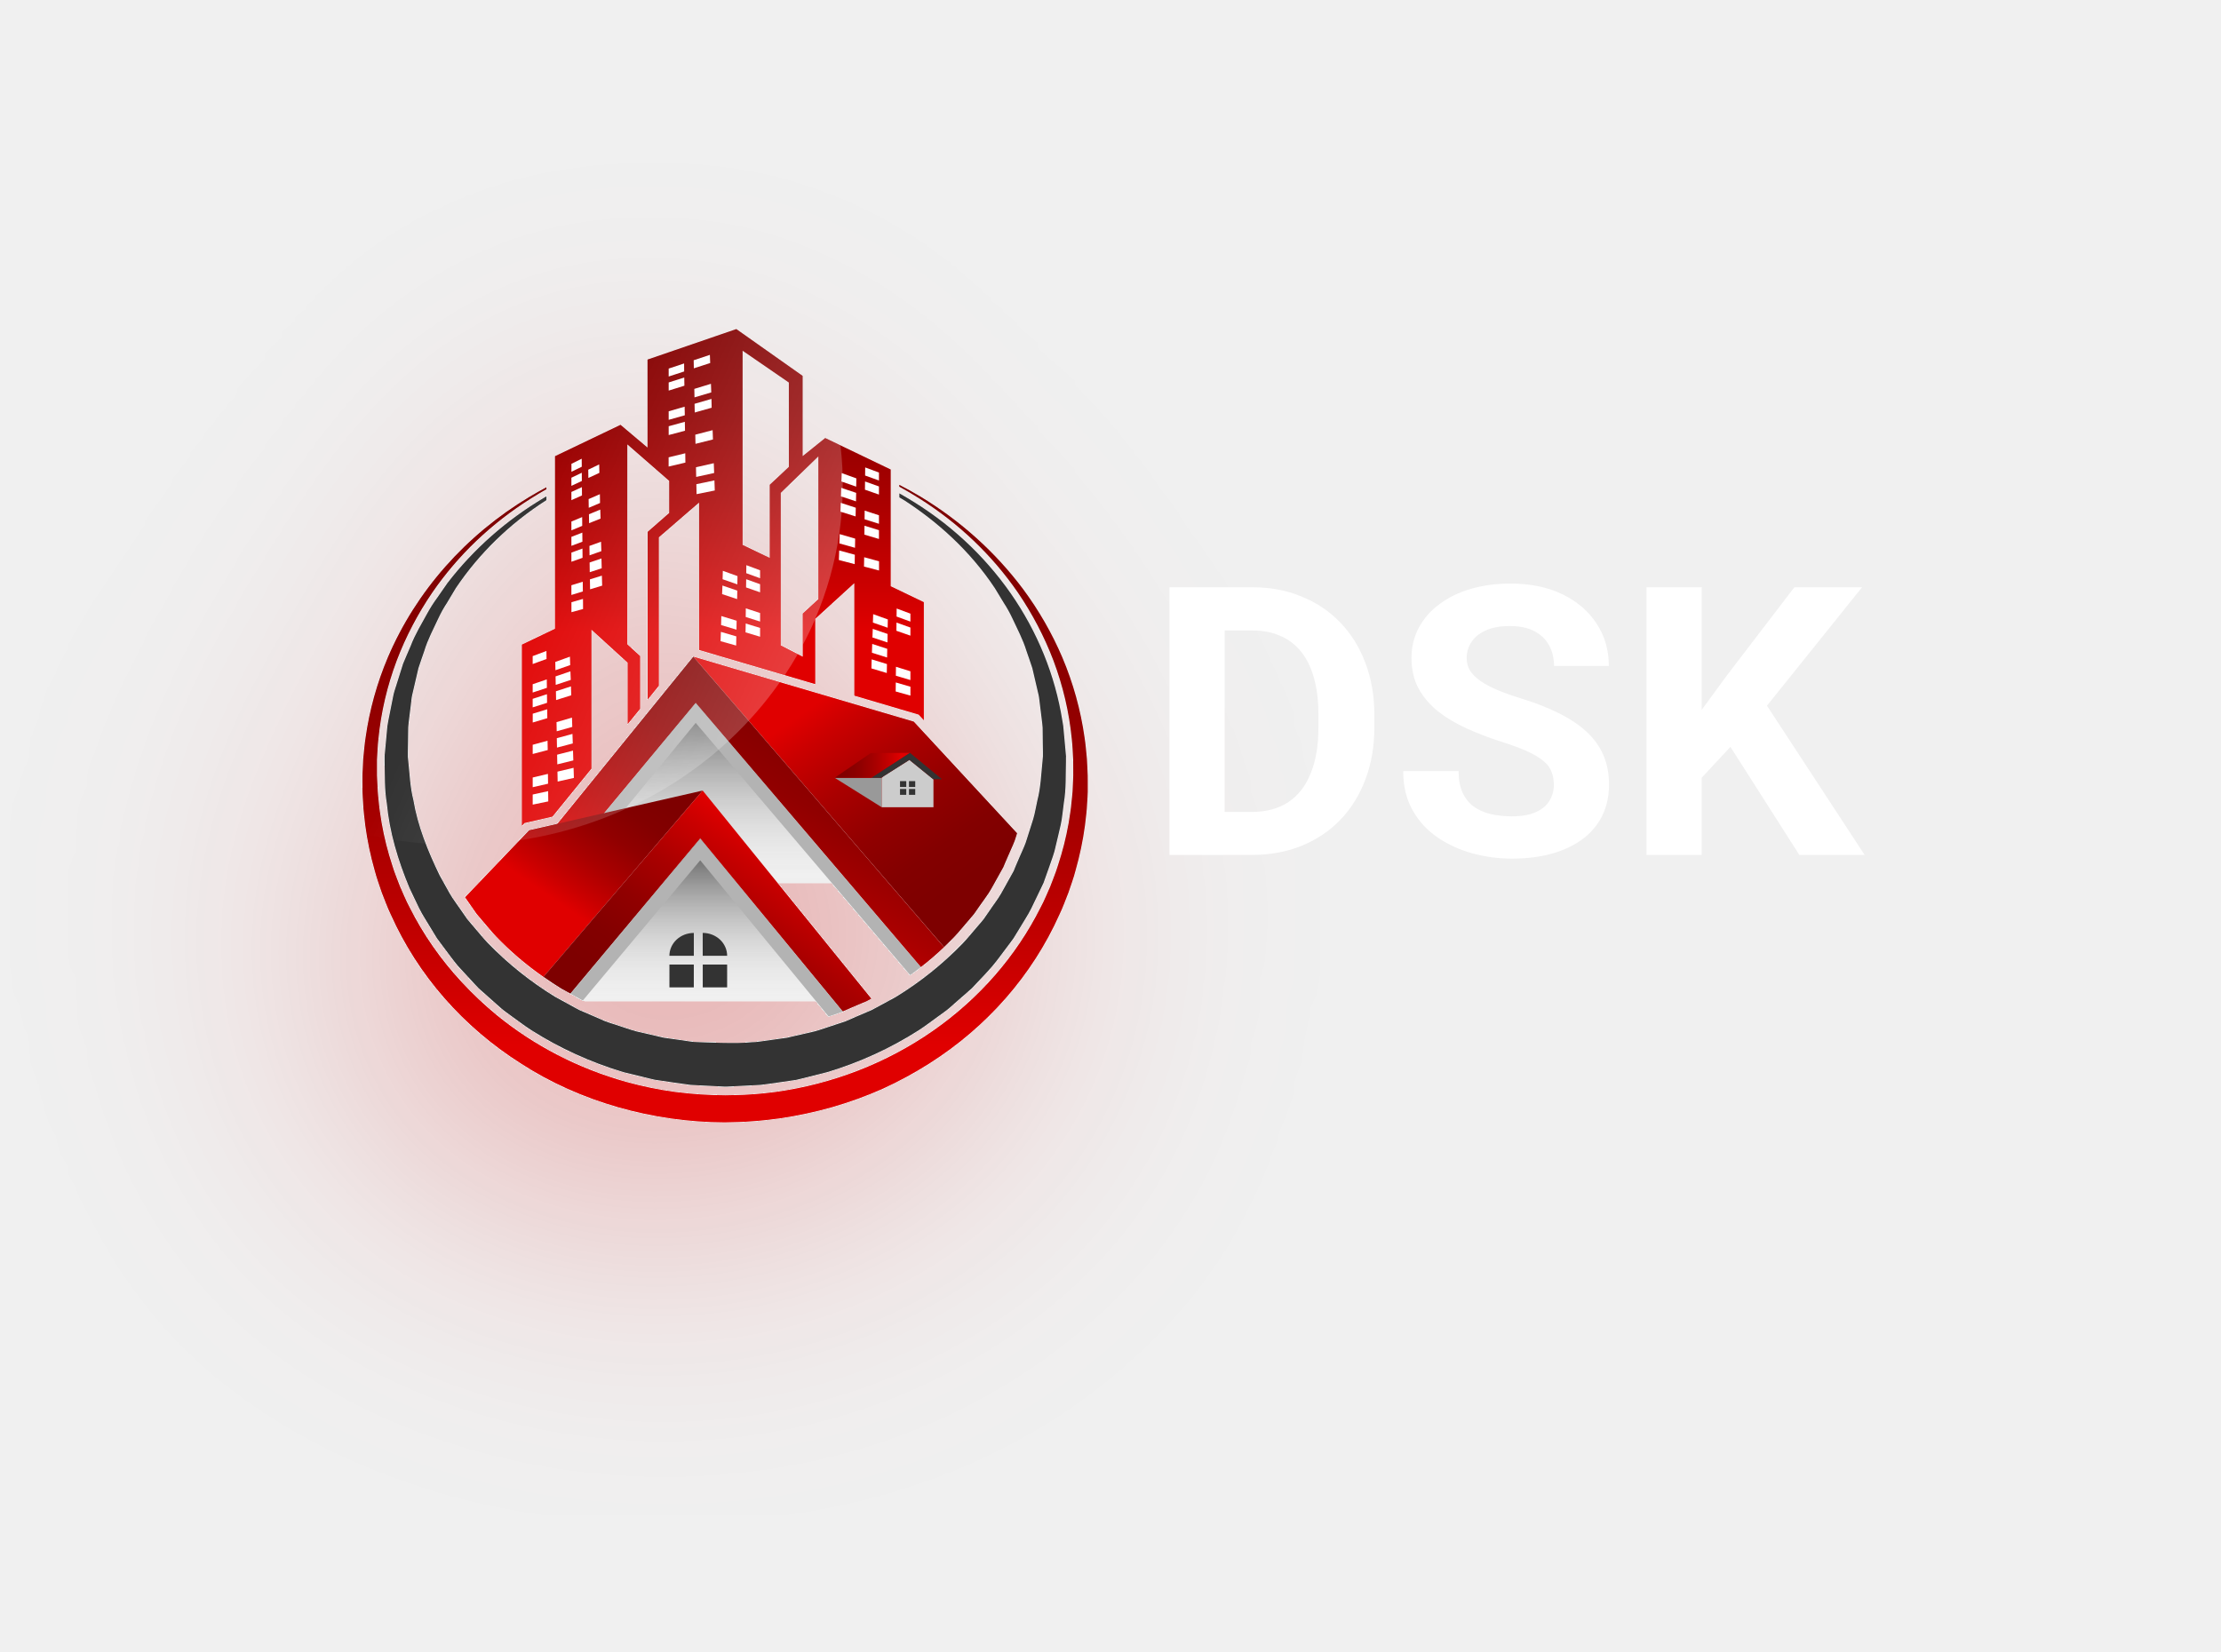
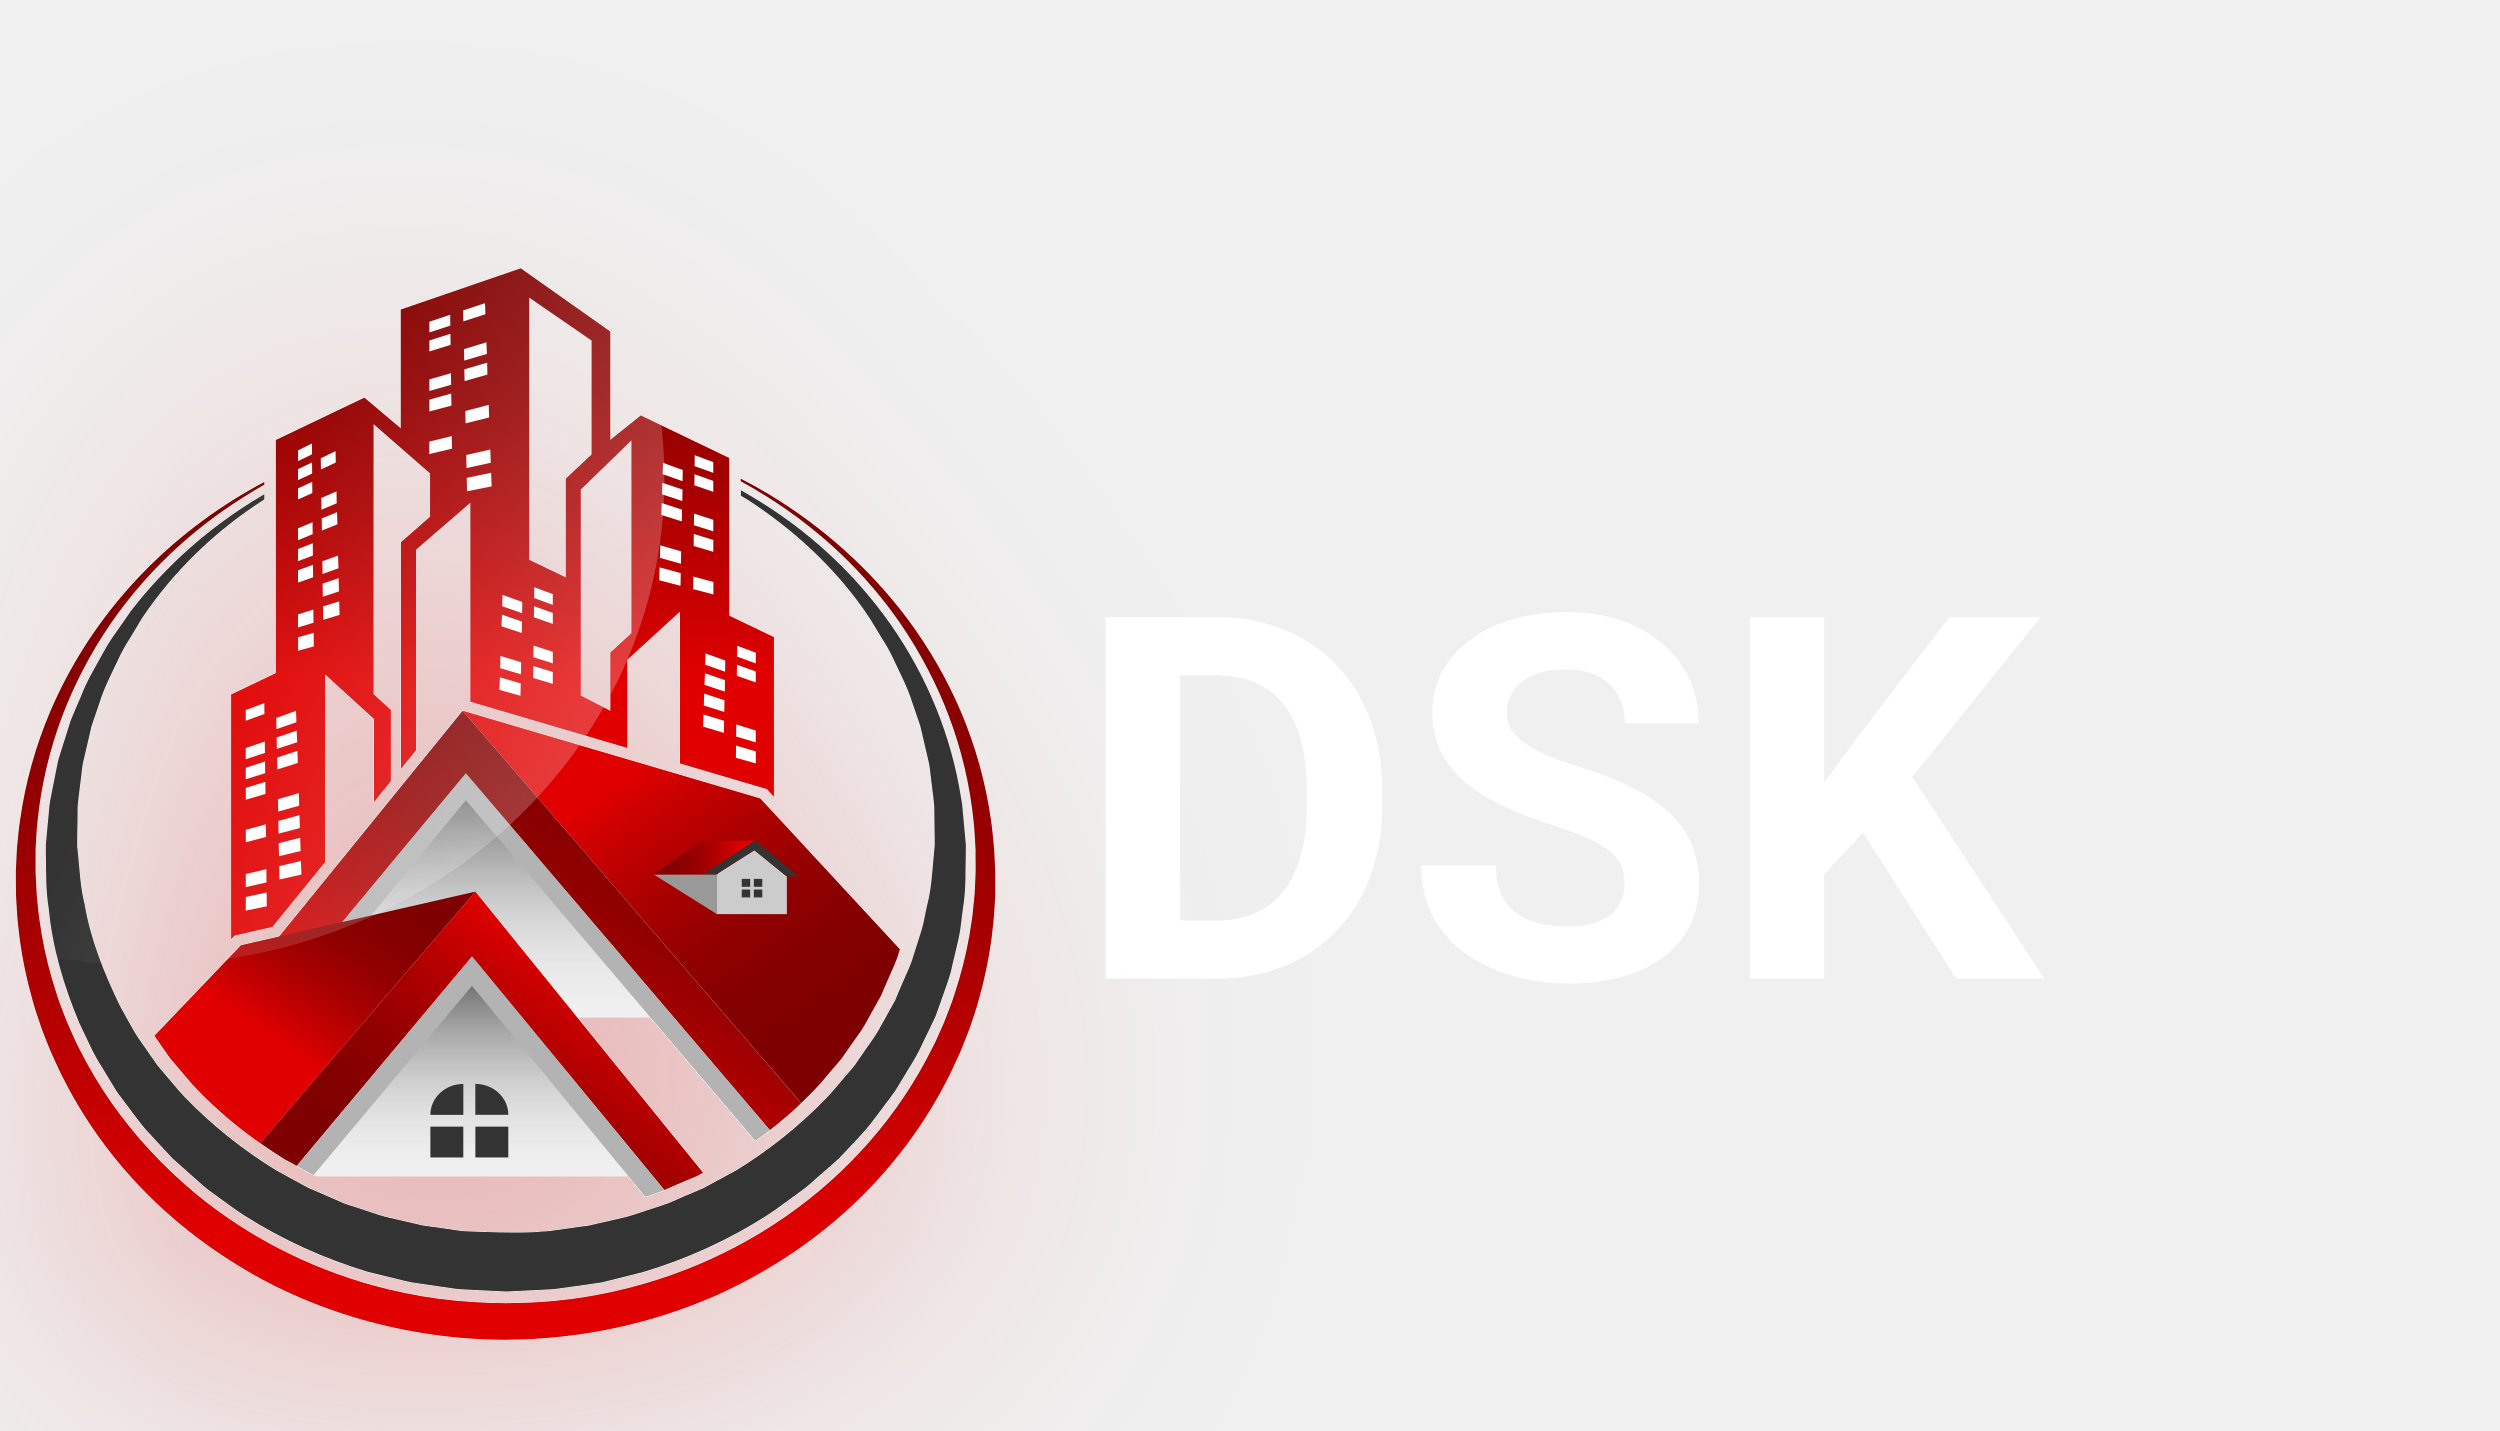
- <svg xmlns="http://www.w3.org/2000/svg" width="160" height="119" viewBox="0 0 190 119" fill="none">
+ <svg xmlns="http://www.w3.org/2000/svg" width="158.39" height="90.63" viewBox="30 0 158.39 90.63" fill="none">
  <g filter="url(#filter0_d_102_48)">
    <path d="M78.774 71.597C78.246 72.013 77.7 72.409 77.136 72.787L60.419 59.569L50.22 62.026H48.701L59.522 48.999L78.774 71.597Z" fill="url(#paint0_linear_102_48)" />
    <path d="M72.092 75.4L71.998 75.442C71.716 75.556 71.419 75.639 71.129 75.743L70.885 75.823C70.383 75.987 69.888 76.169 69.379 76.305L67.578 76.719L67.129 76.824L66.67 76.886L65.752 77.014L64.834 77.143C64.634 77.174 64.433 77.189 64.231 77.189C63.191 77.339 59.962 77.189 59.962 77.189L59.65 77.174C59.489 77.173 59.327 77.159 59.168 77.133L58.285 77.005L57.401 76.88L56.961 76.821L56.512 76.714L54.712 76.299C54.118 76.148 53.546 75.921 52.961 75.737C52.673 75.638 52.376 75.555 52.093 75.436L51.257 75.068L50.427 74.711L50.008 74.532C49.958 74.508 49.908 74.481 49.86 74.455C49.776 74.41 49.691 74.362 49.607 74.318L48.803 73.876L59.908 60.601L72.092 75.4Z" fill="url(#paint1_linear_102_48)" />
    <path d="M87.013 60.142L86.946 60.355C86.806 60.889 86.544 61.387 86.329 61.901L85.996 62.664L85.835 63.05L85.629 63.42C85.354 63.912 85.081 64.406 84.803 64.903C84.525 65.4 84.16 65.847 83.838 66.323L83.346 67.031C83.166 67.257 82.972 67.472 82.785 67.695C82.399 68.13 82.047 68.591 81.639 69.01C81.353 69.311 81.06 69.599 80.758 69.885L59.311 45.031L78.171 50.588L87.013 60.142Z" fill="url(#paint2_linear_102_48)" />
    <path d="M80.758 69.892C80.128 70.495 79.466 71.064 78.774 71.599L59.516 48.999L48.694 62.026H45.493L59.311 45.031L80.758 69.892Z" fill="url(#paint3_linear_102_48)" />
    <path d="M78.774 71.597C78.475 71.832 78.17 72.061 77.861 72.282L59.515 50.7L50.213 62.026H48.694L59.515 48.999L78.774 71.597Z" fill="#B3B3B3" />
    <path d="M71.403 55.398H75.425V57.917L71.403 55.398Z" fill="#999999" />
    <path d="M79.854 55.523V57.916H75.425V55.398L75.591 55.262L77.796 53.866L79.838 55.523H79.854Z" fill="#CCCCCC" />
    <path d="M77.528 55.684H76.994V56.184H77.528V55.684Z" fill="#333333" />
    <path d="M78.295 55.684H77.761V56.184H78.295V55.684Z" fill="#333333" />
    <path d="M77.528 56.357H76.994V56.857H77.528V56.357Z" fill="#333333" />
    <path d="M78.295 56.357H77.761V56.857H78.295V56.357Z" fill="#333333" />
    <path d="M71.401 55.398H74.549L77.845 53.265L74.493 53.281L71.401 55.398Z" fill="url(#paint4_linear_102_48)" />
    <path d="M74.549 55.398H75.375L75.591 55.262L77.796 53.866L79.838 55.521H80.583L77.845 53.265L74.549 55.398Z" fill="#333333" />
    <path d="M60.112 56.49L46.493 72.436C45.035 71.422 43.688 70.275 42.474 69.01C42.064 68.591 41.712 68.13 41.326 67.695C41.14 67.474 40.947 67.256 40.765 67.033L40.273 66.325C40.112 66.087 39.952 65.855 39.783 65.622L45.267 59.884L60.112 56.49Z" fill="url(#paint5_linear_102_48)" />
    <path d="M74.544 74.299L74.496 74.324C74.362 74.395 74.232 74.475 74.097 74.538L73.676 74.711L72.835 75.07L72.092 75.395L59.901 60.592L48.797 73.867L48.016 73.439C47.498 73.117 46.99 72.781 46.493 72.431L60.112 56.49L74.544 74.299Z" fill="url(#paint6_linear_102_48)" />
    <path d="M72.092 75.4L71.998 75.442C71.716 75.556 71.419 75.639 71.129 75.743L70.885 75.823L59.901 62.459L49.86 74.455C49.776 74.41 49.691 74.362 49.607 74.318L48.803 73.876L59.908 60.601L72.092 75.4Z" fill="#B3B3B3" />
    <path d="M59.355 68.674V70.632H57.265C57.265 70.113 57.485 69.615 57.877 69.248C58.269 68.88 58.8 68.674 59.355 68.674V68.674Z" fill="#333333" />
    <path d="M62.205 70.629H60.115V68.671C60.669 68.671 61.201 68.877 61.593 69.244C61.985 69.612 62.205 70.109 62.205 70.629V70.629Z" fill="#333333" />
    <path d="M59.353 71.379H57.268V73.332H59.353V71.379Z" fill="#333333" />
    <path d="M62.204 71.379H60.118V73.332H62.204V71.379Z" fill="#333333" />
    <path d="M91.19 53.666V53.719V53.826V54.04C91.156 55.19 91.216 56.309 91.007 57.565C90.918 58.167 90.878 58.81 90.745 59.413C90.611 60.015 90.46 60.617 90.317 61.229C90.201 61.845 89.954 62.434 89.754 63.036L89.433 63.94L89.272 64.391L89.065 64.826L88.222 66.579C87.933 67.162 87.558 67.707 87.225 68.278L86.708 69.126C86.516 69.398 86.311 69.662 86.111 69.931C85.701 70.462 85.32 71.019 84.878 71.532C84.436 72.046 83.959 72.538 83.488 73.038C83.369 73.162 83.256 73.291 83.134 73.412L82.745 73.757L81.962 74.439L81.179 75.129C80.914 75.356 80.618 75.547 80.337 75.759C79.766 76.166 79.211 76.603 78.615 76.988C76.199 78.534 73.558 79.746 70.772 80.584L68.637 81.121L68.102 81.25L67.555 81.33L66.461 81.488L65.366 81.638C65.001 81.7 64.631 81.69 64.263 81.718L63.157 81.774L62.602 81.801L62.187 81.821H62.118C62.062 81.825 62.006 81.825 61.95 81.821L59.879 81.718L59.361 81.691C59.181 81.688 59.002 81.672 58.824 81.645L57.699 81.485L56.573 81.319L56.009 81.235L55.472 81.109L53.323 80.584C50.536 79.746 47.891 78.54 45.468 77.003C44.869 76.621 44.313 76.186 43.739 75.779C43.459 75.565 43.165 75.372 42.9 75.145L42.119 74.452L41.342 73.76L40.955 73.416C40.833 73.294 40.72 73.165 40.601 73.041L39.21 71.535C38.768 71.022 38.386 70.465 37.977 69.935C37.778 69.665 37.572 69.4 37.379 69.129L36.862 68.279C36.53 67.709 36.154 67.164 35.866 66.579C35.579 65.995 35.307 65.406 35.029 64.823C34.038 62.455 33.318 60.023 33.092 57.595C32.884 56.39 32.931 55.186 32.903 54.003V53.784V53.618C32.903 53.61 32.903 53.514 32.903 53.514L32.942 53.092C32.968 52.809 32.994 52.527 33.021 52.246L33.098 51.407C33.115 51.123 33.152 50.84 33.209 50.561L33.548 48.856C33.611 48.576 33.649 48.29 33.731 48.02C33.813 47.751 33.9 47.484 33.984 47.218C34.151 46.687 34.317 46.159 34.482 45.635C34.688 45.126 34.915 44.628 35.125 44.129C35.506 43.119 36.074 42.205 36.572 41.289C36.822 40.836 37.102 40.399 37.411 39.98C37.704 39.559 37.994 39.141 38.281 38.727C40.514 35.825 43.319 33.348 46.545 31.431L46.746 31.312V31.642L46.71 31.665C43.615 33.645 40.989 36.2 38.993 39.172L38.233 40.44C37.959 40.859 37.716 41.295 37.506 41.745C37.085 42.656 36.598 43.552 36.299 44.546C36.138 45.034 35.953 45.521 35.796 46.018C35.678 46.52 35.559 47.031 35.44 47.551C35.381 47.808 35.321 48.064 35.26 48.325C35.199 48.585 35.191 48.844 35.153 49.105C35.088 49.623 35.024 50.147 34.96 50.674C34.925 50.946 34.911 51.22 34.916 51.495C34.916 51.775 34.916 52.056 34.905 52.338L34.891 53.186V53.613L34.928 53.978C35.048 55.076 35.08 56.19 35.362 57.291C35.73 59.511 36.599 61.666 37.612 63.756C37.897 64.265 38.183 64.777 38.469 65.293C38.76 65.804 39.136 66.272 39.464 66.766L39.974 67.499C40.162 67.731 40.363 67.951 40.558 68.188C40.955 68.639 41.321 69.115 41.744 69.55C43.447 71.305 45.38 72.85 47.498 74.148C48.046 74.449 48.598 74.751 49.149 75.052C49.287 75.126 49.421 75.202 49.562 75.275L49.998 75.46L50.868 75.836L51.737 76.217C52.03 76.336 52.337 76.421 52.638 76.518C53.244 76.71 53.837 76.937 54.453 77.101L56.319 77.532L56.784 77.642L57.244 77.705L58.158 77.832L59.073 77.967C59.236 77.994 59.4 78.008 59.565 78.009L59.887 78.023C59.887 78.023 63.234 78.173 64.311 78.023C64.52 78.022 64.729 78.007 64.935 77.976L65.888 77.842L66.84 77.71L67.322 77.645L67.787 77.535L69.655 77.106C70.269 76.942 70.864 76.714 71.47 76.523C71.769 76.419 72.078 76.335 72.371 76.222L73.239 75.841L74.11 75.47L74.546 75.284C74.689 75.216 74.824 75.133 74.962 75.062L76.616 74.166C78.737 72.868 80.67 71.319 82.367 69.558C82.79 69.124 83.156 68.647 83.555 68.195C83.75 67.966 83.951 67.743 84.139 67.507L84.648 66.774C84.97 66.28 85.353 65.81 85.644 65.299C85.934 64.789 86.216 64.272 86.5 63.762L86.714 63.378L86.881 62.965L87.225 62.167C87.449 61.634 87.721 61.113 87.868 60.563C88.042 60.018 88.215 59.474 88.386 58.932C88.547 58.392 88.623 57.851 88.748 57.312C89.026 56.267 89.07 55.065 89.185 53.939L89.219 53.561V53.15C89.219 52.876 89.211 52.603 89.206 52.33L89.197 51.52C89.204 51.249 89.19 50.979 89.155 50.71C89.088 50.174 89.023 49.641 88.959 49.112C88.92 48.849 88.907 48.581 88.849 48.322C88.791 48.063 88.729 47.805 88.669 47.549C88.55 47.034 88.431 46.523 88.312 46.016C88.151 45.519 87.976 45.031 87.809 44.543C87.508 43.554 87.02 42.653 86.6 41.742C86.389 41.292 86.146 40.856 85.873 40.437L85.105 39.172C82.944 35.91 80.121 33.449 77.388 31.674C77.227 31.585 77.086 31.494 76.938 31.406V31.059C77.147 31.175 77.354 31.297 77.563 31.422C81.124 33.517 84.157 36.309 86.457 39.606C88.756 42.904 90.267 46.628 90.885 50.523C90.942 50.806 90.98 51.092 90.996 51.379C91.023 51.666 91.049 51.955 91.076 52.246C91.103 52.537 91.127 52.827 91.155 53.12L91.195 53.559C91.196 53.595 91.194 53.631 91.19 53.666Z" fill="#333333" />
    <path d="M93.055 55.675C93.055 55.983 93.055 56.293 93.055 56.604C93.055 56.916 93.019 57.241 93.003 57.56C92.979 58.208 92.889 58.842 92.817 59.485C92.642 60.781 92.373 62.063 92.013 63.325C91.852 63.969 91.613 64.594 91.401 65.233C91.15 65.856 90.928 66.496 90.629 67.111C88.317 72.284 84.445 76.713 79.488 79.856C78.22 80.661 76.892 81.381 75.515 82.01C74.116 82.632 72.671 83.158 71.19 83.583C69.708 84.004 68.196 84.327 66.665 84.548C65.896 84.644 65.126 84.744 64.351 84.789C63.965 84.819 63.578 84.849 63.191 84.854L61.996 84.884C55.85 84.87 49.593 83.108 44.582 79.86C39.62 76.719 35.746 72.289 33.435 67.114C33.136 66.499 32.915 65.859 32.662 65.236C32.452 64.597 32.215 63.971 32.051 63.328C31.69 62.066 31.422 60.782 31.247 59.485C31.177 58.843 31.087 58.206 31.063 57.569C31.045 57.25 31.018 56.932 31.011 56.616C31.005 56.3 31.011 55.984 31.003 55.67V55.185L31.026 54.725L31.069 53.809C31.133 53.19 31.177 52.562 31.272 51.958C31.603 49.604 32.243 47.297 33.178 45.09C35.591 39.432 39.835 34.624 45.315 31.341C45.797 31.053 46.279 30.784 46.747 30.532V30.708C46.308 30.955 45.866 31.219 45.426 31.499C42.05 33.618 39.173 36.363 36.974 39.565C35.735 41.385 34.719 43.33 33.945 45.364C33.128 47.532 32.599 49.787 32.373 52.077C32.305 52.665 32.291 53.247 32.252 53.841C32.252 54.142 32.252 54.451 32.252 54.758V55.21L32.273 55.648C32.286 55.949 32.302 56.25 32.317 56.551C32.331 56.853 32.376 57.154 32.403 57.462C32.45 58.065 32.564 58.676 32.656 59.286C32.873 60.515 33.179 61.729 33.571 62.92C33.752 63.522 34.001 64.111 34.225 64.706C34.489 65.287 34.722 65.885 35.029 66.454C36.199 68.794 37.714 70.969 39.53 72.913C40.447 73.902 41.434 74.833 42.484 75.699C45.702 78.328 49.484 80.279 53.577 81.422C54.946 81.801 56.343 82.088 57.757 82.281C59.186 82.464 60.627 82.559 62.07 82.565L63.113 82.542C63.472 82.542 63.829 82.515 64.186 82.491C64.903 82.456 65.612 82.367 66.322 82.284C71.21 81.611 75.844 79.813 79.808 77.05C83.772 74.288 86.942 70.648 89.036 66.456C89.344 65.888 89.576 65.29 89.84 64.709C90.063 64.107 90.312 63.525 90.494 62.921C90.887 61.733 91.195 60.522 91.413 59.295C91.505 58.685 91.619 58.077 91.664 57.476C91.693 57.175 91.733 56.881 91.753 56.572C91.772 56.264 91.782 55.953 91.796 55.645C91.836 55.054 91.796 54.44 91.807 53.85C91.769 53.247 91.754 52.659 91.687 52.073C91.459 49.782 90.93 47.527 90.113 45.358C89.338 43.325 88.321 41.379 87.082 39.559C84.883 36.357 82.006 33.612 78.631 31.491C78.062 31.129 77.495 30.795 76.93 30.488V30.326C77.529 30.633 78.133 30.969 78.742 31.333C82.195 33.421 85.183 36.117 87.539 39.271C88.881 41.086 90.001 43.037 90.876 45.087C91.811 47.294 92.452 49.6 92.783 51.954C92.878 52.556 92.92 53.174 92.984 53.791C93.003 54.419 93.066 55.033 93.055 55.675Z" fill="url(#paint7_linear_102_48)" />
    <path d="M76.2 39.006V29.017L70.593 26.323L68.663 27.874V21.006L62.991 17L55.392 19.61V27.139L53.085 25.192L47.476 27.877V42.644L44.643 44V59.509L44.87 59.271L47.262 58.723L50.599 54.616V42.729L53.694 45.552V50.811L54.762 49.498V44.98L53.667 43.978V26.871L57.247 29.993V32.737L55.4 34.353V48.718L56.364 47.523V34.822L59.802 31.85V44.46L69.744 47.388V41.798L73.081 38.747V48.371L78.586 49.995L79.033 50.478V40.367L76.2 39.006ZM65.848 36.583L63.528 35.47V18.855L67.483 21.575V28.793L65.848 30.324V36.583ZM70.01 40.111L68.671 41.342V45.034L66.794 44.067V31.017L70.009 27.895L70.01 40.111Z" fill="url(#paint8_linear_102_48)" />
    <path d="M49.77 28.781L48.885 29.213V28.534L49.763 28.096L49.77 28.781ZM49.77 29.297L48.881 29.722V30.418L49.776 29.999L49.77 29.297ZM51.258 28.584L50.323 29.035L50.334 29.743L51.275 29.303L51.258 28.584ZM49.781 30.529L48.881 30.94V31.642L49.787 31.238L49.781 30.529ZM51.319 31.131L50.355 31.55L50.366 32.294L51.331 31.884L51.319 31.131ZM49.803 33.089L48.881 33.472V34.225L49.808 33.841L49.803 33.089ZM51.352 32.449L50.384 32.847L50.395 33.612L51.376 33.219L51.352 32.449ZM49.816 34.419L48.881 34.783V35.551L49.823 35.197L49.816 34.419ZM49.828 35.783L48.881 36.13V36.913L49.836 36.575L49.828 35.783ZM51.417 35.199L50.424 35.557L50.435 36.362L51.443 36.006L51.417 35.199ZM51.453 36.631L50.44 36.977L50.451 37.806L51.474 37.47L51.453 36.631ZM49.853 38.622L48.881 38.923V39.754L49.861 39.453L49.853 38.622ZM51.488 38.102L50.466 38.419L50.479 39.27L51.514 38.956L51.488 38.102ZM49.873 40.092L48.885 40.376V41.229L49.879 40.955L49.873 40.092Z" fill="white" />
    <path d="M46.754 45.231L45.569 45.664V44.986L46.746 44.546L46.754 45.231ZM48.755 45.034L47.503 45.486L47.517 46.194L48.779 45.754L48.755 45.034ZM46.776 46.98L45.569 47.392V48.103L46.784 47.701L46.776 46.98ZM48.797 46.289L47.527 46.722L47.541 47.448L48.828 47.023L48.797 46.289ZM46.791 48.246L45.569 48.642V49.373L46.8 48.984L46.791 48.246ZM48.844 47.576L47.558 47.995L47.572 48.748L48.868 48.338L48.844 47.576ZM46.812 49.534L45.574 49.915V50.668L46.82 50.296L46.812 49.534ZM48.931 50.251L47.609 50.635L47.625 51.419L48.956 51.044L48.931 50.251ZM46.84 52.226L45.571 52.574V53.362L46.857 53.025L46.84 52.226ZM48.972 51.644L47.633 52.01L47.649 52.815L49 52.46L48.972 51.644ZM49.019 53.074L47.66 53.422L47.676 54.249L49.046 53.913L49.019 53.074ZM46.874 55.065L45.571 55.374V56.205L46.886 55.904L46.874 55.065ZM49.067 54.545L47.689 54.872L47.706 55.722L49.096 55.408L49.067 54.545ZM46.892 56.542L45.571 56.83V57.694L46.903 57.419L46.892 56.542Z" fill="white" />
    <path d="M74.015 28.841L75.192 29.279V29.958L74.007 29.534L74.015 28.841ZM73.993 30.746L75.192 31.163V30.469L74.001 30.043L73.993 30.746ZM71.981 30.044L73.245 30.485L73.258 29.778L72.006 29.326L71.981 30.044ZM71.941 31.318L73.227 31.743L73.242 31.017L71.965 30.588L71.941 31.318ZM73.962 33.276L75.192 33.664V32.934L73.97 32.536L73.962 33.276ZM71.898 32.625L73.194 33.033L73.21 32.29L71.924 31.871L71.898 32.625ZM73.946 34.591L75.192 34.963V34.21L73.956 33.829L73.946 34.591ZM71.809 35.344L73.142 35.718L73.157 34.934L71.834 34.548L71.809 35.344ZM73.912 37.324L75.198 37.661V36.872L73.928 36.526L73.912 37.324ZM71.763 36.762L73.115 37.117L73.129 36.312L71.79 35.946L71.763 36.762Z" fill="white" />
    <path d="M63.848 37.205L65.023 37.643V38.322L63.839 37.89L63.848 37.205ZM63.824 39.11L65.023 39.527V38.833L63.834 38.407L63.824 39.11ZM61.815 38.408L63.077 38.848L63.091 38.14L61.837 37.688L61.815 38.408ZM61.773 39.682L63.059 40.107L63.073 39.381L61.803 38.947L61.773 39.682ZM63.794 41.64L65.023 42.028V41.298L63.803 40.9L63.794 41.64ZM63.778 42.955L65.023 43.327V42.574L63.795 42.197L63.778 42.955ZM61.688 42.33L63.003 42.723L63.017 41.958L61.705 41.557L61.688 42.33ZM61.642 43.708L62.975 44.082L62.991 43.298L61.67 42.912L61.642 43.708Z" fill="white" />
    <path d="M76.707 40.914L77.883 41.352V42.033L76.698 41.601L76.707 40.914ZM76.684 42.818L77.883 43.236V42.542L76.692 42.116L76.684 42.818ZM74.674 42.117L75.936 42.557L75.951 41.849L74.697 41.397L74.674 42.117ZM74.633 43.391L75.919 43.816L75.932 43.09L74.663 42.656L74.633 43.391ZM74.589 44.698L75.887 45.106L75.901 44.363L74.615 43.944L74.589 44.698ZM76.637 46.664L77.883 47.036V46.283L76.647 45.9L76.637 46.664ZM74.547 46.039L75.862 46.432L75.877 45.667L74.567 45.265L74.547 46.039ZM76.623 48.013L77.885 48.367V47.605L76.632 47.24L76.623 48.013Z" fill="white" />
    <path d="M58.528 20.629L57.204 21.061V20.382L58.523 19.944L58.528 20.629ZM60.729 19.208L59.342 19.67L59.356 20.36L60.755 19.908L60.729 19.208ZM58.536 21.146L57.204 21.57V22.266L58.549 21.848L58.536 21.146ZM60.819 21.686L59.397 22.12L59.413 22.846L60.847 22.421L60.819 21.686ZM58.569 23.644L57.204 24.037V24.768L58.583 24.379L58.569 23.644ZM60.864 22.979L59.417 23.397L59.434 24.141L60.88 23.732L60.864 22.979ZM58.586 24.936L57.204 25.317V26.07L58.601 25.698L58.586 24.936ZM60.962 25.653L59.48 26.038L59.498 26.822L60.991 26.448L60.962 25.653ZM58.622 27.63L57.199 27.977V28.766L58.633 28.428L58.622 27.63ZM61.062 28.48L59.54 28.826L59.557 29.654L61.093 29.318L61.062 28.48ZM61.117 29.951L59.572 30.276L59.589 31.127L61.147 30.814L61.117 29.951Z" fill="white" />
    <path d="M36.416 61.029C35.477 60.954 34.55 60.844 33.633 60.699C33.374 59.678 33.193 58.641 33.092 57.597C32.884 56.392 32.931 55.187 32.904 54.005V53.785V53.619C32.904 53.612 32.904 53.516 32.904 53.516L32.942 53.094C32.968 52.811 32.994 52.529 33.021 52.248L33.098 51.409C33.115 51.125 33.152 50.842 33.209 50.562L33.548 48.858C33.611 48.578 33.65 48.291 33.731 48.022C33.813 47.752 33.9 47.486 33.984 47.219C34.151 46.688 34.317 46.161 34.482 45.636C34.688 45.127 34.915 44.629 35.125 44.131C35.506 43.12 36.074 42.206 36.572 41.291C36.822 40.838 37.102 40.401 37.411 39.982C37.704 39.56 37.994 39.142 38.281 38.729C40.514 35.826 43.319 33.349 46.545 31.433L46.746 31.314V31.642L46.71 31.665C43.615 33.645 40.989 36.2 38.993 39.172L38.233 40.44C37.959 40.859 37.716 41.295 37.506 41.745C37.085 42.656 36.598 43.552 36.299 44.546C36.138 45.034 35.953 45.521 35.796 46.017C35.678 46.52 35.559 47.031 35.44 47.551C35.381 47.808 35.322 48.064 35.26 48.325C35.199 48.585 35.191 48.844 35.153 49.105C35.088 49.623 35.024 50.147 34.96 50.674C34.925 50.946 34.911 51.22 34.916 51.495C34.916 51.775 34.916 52.056 34.905 52.338L34.891 53.186V53.613L34.928 53.978C35.048 55.076 35.08 56.19 35.362 57.291C35.586 58.565 35.939 59.817 36.416 61.029V61.029ZM32.646 59.294C32.555 58.684 32.441 58.078 32.394 57.47C32.367 57.169 32.325 56.868 32.307 56.559C32.289 56.25 32.276 55.957 32.264 55.655L32.243 55.217V54.765C32.243 54.464 32.243 54.153 32.243 53.848C32.281 53.255 32.296 52.672 32.363 52.085C32.59 49.795 33.118 47.54 33.936 45.371C34.709 43.338 35.725 41.392 36.965 39.572C39.165 36.365 42.045 33.614 45.426 31.491C45.866 31.211 46.308 30.948 46.747 30.701V30.525C46.273 30.776 45.794 31.046 45.315 31.333C39.834 34.617 35.588 39.426 33.175 45.085C32.24 47.293 31.6 49.6 31.268 51.954C31.174 52.556 31.13 53.186 31.066 53.805L31.023 54.72L31 55.181V55.666C31 55.979 31 56.295 31.008 56.612C31.016 56.928 31.042 57.246 31.059 57.565C31.082 58.202 31.174 58.839 31.244 59.48C31.281 59.738 31.323 59.995 31.365 60.255C31.876 60.37 32.392 60.477 32.911 60.571C32.815 60.148 32.728 59.72 32.646 59.294ZM47.684 59.33L45.262 59.884L44.435 60.748C48.95 60.066 53.263 58.511 57.1 56.18C60.937 53.85 64.213 50.796 66.719 47.213L59.311 45.031L47.684 59.33ZM55.392 19.61L62.991 17L68.657 21.006V27.877L70.586 26.326L71.901 26.959C72.492 31.994 71.751 37.089 69.744 41.793V41.793V41.801C69.422 42.558 69.066 43.3 68.676 44.027V41.342L70.015 40.111V27.895L66.8 31.017V44.067L68.247 44.813C67.896 45.427 67.524 46.03 67.131 46.62L59.808 44.46V31.85L56.371 34.822V47.519L55.406 48.713V34.353L57.254 32.741V29.993L53.667 26.871V43.978L54.762 44.983V49.501L53.694 50.814V45.552L50.599 42.729V54.616L47.262 58.723L44.87 59.271L44.643 59.509V44.007L47.475 42.652V27.877L53.085 25.182L55.392 27.129V19.61ZM63.528 35.47L65.848 36.583V30.324L67.483 28.793V21.575L63.528 18.855V35.47Z" fill="url(#paint9_linear_102_48)" />
  </g>
  <path d="M107.078 62H102.09L102.122 58.319H107.078C108.315 58.319 109.359 58.041 110.208 57.485C111.058 56.918 111.698 56.095 112.128 55.015C112.568 53.934 112.788 52.629 112.788 51.097V49.98C112.788 48.806 112.663 47.773 112.411 46.881C112.17 45.99 111.808 45.24 111.325 44.631C110.843 44.023 110.25 43.567 109.548 43.263C108.845 42.948 108.037 42.791 107.125 42.791H101.996V39.094H107.125C108.656 39.094 110.056 39.356 111.325 39.88C112.605 40.394 113.711 41.134 114.645 42.099C115.578 43.063 116.297 44.217 116.8 45.56C117.314 46.892 117.571 48.376 117.571 50.012V51.097C117.571 52.723 117.314 54.207 116.8 55.55C116.297 56.892 115.578 58.046 114.645 59.011C113.722 59.965 112.615 60.705 111.325 61.229C110.046 61.743 108.63 62 107.078 62ZM104.765 39.094V62H100.045V39.094H104.765ZM132.926 56.006C132.926 55.597 132.863 55.23 132.737 54.905C132.622 54.569 132.402 54.265 132.076 53.992C131.751 53.709 131.295 53.431 130.708 53.158C130.12 52.886 129.36 52.602 128.427 52.309C127.388 51.973 126.402 51.596 125.469 51.176C124.546 50.757 123.728 50.269 123.015 49.713C122.312 49.147 121.756 48.491 121.347 47.746C120.948 47.002 120.749 46.136 120.749 45.151C120.749 44.196 120.959 43.331 121.378 42.555C121.798 41.768 122.385 41.097 123.14 40.541C123.896 39.975 124.787 39.539 125.815 39.235C126.853 38.931 127.991 38.779 129.229 38.779C130.917 38.779 132.391 39.083 133.65 39.691C134.908 40.3 135.884 41.134 136.576 42.193C137.279 43.252 137.63 44.464 137.63 45.827H132.942C132.942 45.156 132.8 44.569 132.517 44.065C132.244 43.551 131.825 43.147 131.258 42.854C130.702 42.56 130 42.413 129.15 42.413C128.332 42.413 127.65 42.539 127.105 42.791C126.56 43.032 126.151 43.362 125.878 43.782C125.605 44.191 125.469 44.652 125.469 45.166C125.469 45.554 125.563 45.906 125.752 46.22C125.951 46.535 126.245 46.829 126.633 47.101C127.021 47.374 127.498 47.631 128.065 47.872C128.631 48.114 129.287 48.349 130.031 48.58C131.279 48.958 132.375 49.383 133.319 49.855C134.274 50.327 135.071 50.856 135.711 51.444C136.35 52.031 136.833 52.697 137.158 53.442C137.483 54.186 137.646 55.031 137.646 55.974C137.646 56.971 137.452 57.862 137.064 58.649C136.676 59.436 136.114 60.102 135.38 60.647C134.646 61.192 133.77 61.607 132.753 61.89C131.736 62.173 130.598 62.315 129.339 62.315C128.206 62.315 127.089 62.168 125.988 61.874C124.887 61.57 123.885 61.114 122.983 60.505C122.092 59.897 121.378 59.121 120.843 58.177C120.309 57.233 120.041 56.116 120.041 54.826H124.777C124.777 55.539 124.887 56.142 125.107 56.635C125.327 57.128 125.637 57.527 126.035 57.831C126.444 58.135 126.927 58.355 127.483 58.492C128.049 58.628 128.668 58.696 129.339 58.696C130.157 58.696 130.828 58.581 131.353 58.35C131.888 58.119 132.281 57.799 132.533 57.39C132.795 56.981 132.926 56.52 132.926 56.006ZM145.575 39.094V62H140.855V39.094H145.575ZM159.294 39.094L150.216 50.405L144.977 56.037L144.127 51.569L147.667 46.724L153.504 39.094H159.294ZM153.929 62L147.18 51.412L150.672 48.486L159.514 62H153.929Z" fill="white" />
  <defs>
    <filter id="filter0_d_102_48" x="0.85" y="0.572" width="112.056" height="117.884" filterUnits="userSpaceOnUse" color-interpolation-filters="sRGB">
      <feFlood flood-opacity="0" result="BackgroundImageFix" />
      <feColorMatrix in="SourceAlpha" type="matrix" values="0 0 0 0 0 0 0 0 0 0 0 0 0 0 0 0 0 0 127 0" result="hardAlpha" />
      <feOffset dx="-5.15" dy="8.572" />
      <feGaussianBlur stdDeviation="12.5" />
      <feComposite in2="hardAlpha" operator="out" />
      <feColorMatrix type="matrix" values="0 0 0 0 0.816 0 0 0 0 0.004 0 0 0 0 0.004 0 0 0 0.3 0" />
      <feBlend mode="normal" in2="BackgroundImageFix" result="effect1_dropShadow_102_48" />
      <feBlend mode="normal" in="SourceGraphic" in2="effect1_dropShadow_102_48" result="shape" />
    </filter>
    <linearGradient id="paint0_linear_102_48" x1="63.734" y1="48.29" x2="63.734" y2="68.314" gradientUnits="userSpaceOnUse">
      <stop stop-color="#4D4D4D" />
      <stop offset="0.81" stop-color="#E6E6E6" stop-opacity="0" />
    </linearGradient>
    <linearGradient id="paint1_linear_102_48" x1="60.445" y1="60.596" x2="60.445" y2="77.249" gradientUnits="userSpaceOnUse">
      <stop stop-color="#4D4D4D" />
      <stop offset="0.84" stop-color="#E6E6E6" stop-opacity="0" />
    </linearGradient>
    <linearGradient id="paint2_linear_102_48" x1="82.539" y1="64.283" x2="69.599" y2="45.887" gradientUnits="userSpaceOnUse">
      <stop stop-color="#7E0000" />
      <stop offset="0.16" stop-color="#830000" />
      <stop offset="0.35" stop-color="#910000" />
      <stop offset="0.55" stop-color="#A90000" />
      <stop offset="0.76" stop-color="#CA0000" />
      <stop offset="0.88" stop-color="#E00000" />
    </linearGradient>
    <linearGradient id="paint3_linear_102_48" x1="73.742" y1="50.267" x2="60.54" y2="72.505" gradientUnits="userSpaceOnUse">
      <stop stop-color="#7E0000" />
      <stop offset="0.16" stop-color="#830000" />
      <stop offset="0.35" stop-color="#910000" />
      <stop offset="0.55" stop-color="#A90000" />
      <stop offset="0.76" stop-color="#CA0000" />
      <stop offset="0.88" stop-color="#E00000" />
    </linearGradient>
    <linearGradient id="paint4_linear_102_48" x1="77.845" y1="54.332" x2="71.401" y2="54.332" gradientUnits="userSpaceOnUse">
      <stop offset="0.12" stop-color="#E00000" />
      <stop offset="0.24" stop-color="#CA0000" />
      <stop offset="0.45" stop-color="#A90000" />
      <stop offset="0.65" stop-color="#910000" />
      <stop offset="0.84" stop-color="#830000" />
      <stop offset="1" stop-color="#7E0000" />
    </linearGradient>
    <linearGradient id="paint5_linear_102_48" x1="54.003" y1="55.847" x2="46.322" y2="67.078" gradientUnits="userSpaceOnUse">
      <stop stop-color="#7E0000" />
      <stop offset="0.16" stop-color="#830000" />
      <stop offset="0.35" stop-color="#910000" />
      <stop offset="0.55" stop-color="#A90000" />
      <stop offset="0.76" stop-color="#CA0000" />
      <stop offset="0.88" stop-color="#E00000" />
    </linearGradient>
    <linearGradient id="paint6_linear_102_48" x1="70.422" y1="61.015" x2="58.851" y2="77.464" gradientUnits="userSpaceOnUse">
      <stop offset="0.12" stop-color="#E00000" />
      <stop offset="0.24" stop-color="#CA0000" />
      <stop offset="0.45" stop-color="#A90000" />
      <stop offset="0.65" stop-color="#910000" />
      <stop offset="0.84" stop-color="#830000" />
      <stop offset="1" stop-color="#7E0000" />
    </linearGradient>
    <linearGradient id="paint7_linear_102_48" x1="62.027" y1="84.884" x2="62.027" y2="30.33" gradientUnits="userSpaceOnUse">
      <stop offset="0.12" stop-color="#E00000" />
      <stop offset="0.24" stop-color="#CA0000" />
      <stop offset="0.45" stop-color="#A90000" />
      <stop offset="0.65" stop-color="#910000" />
      <stop offset="0.84" stop-color="#830000" />
      <stop offset="1" stop-color="#7E0000" />
    </linearGradient>
    <linearGradient id="paint8_linear_102_48" x1="61.839" y1="12.829" x2="61.839" y2="46.971" gradientUnits="userSpaceOnUse">
      <stop stop-color="#7E0000" />
      <stop offset="0.16" stop-color="#830000" />
      <stop offset="0.35" stop-color="#910000" />
      <stop offset="0.55" stop-color="#A90000" />
      <stop offset="0.76" stop-color="#CA0000" />
      <stop offset="0.88" stop-color="#E00000" />
    </linearGradient>
    <linearGradient id="paint9_linear_102_48" x1="33.125" y1="33.169" x2="68.431" y2="48.802" gradientUnits="userSpaceOnUse">
      <stop offset="0.24" stop-color="white" stop-opacity="0" />
      <stop offset="1" stop-color="white" stop-opacity="0.25" />
    </linearGradient>
  </defs>
</svg>
